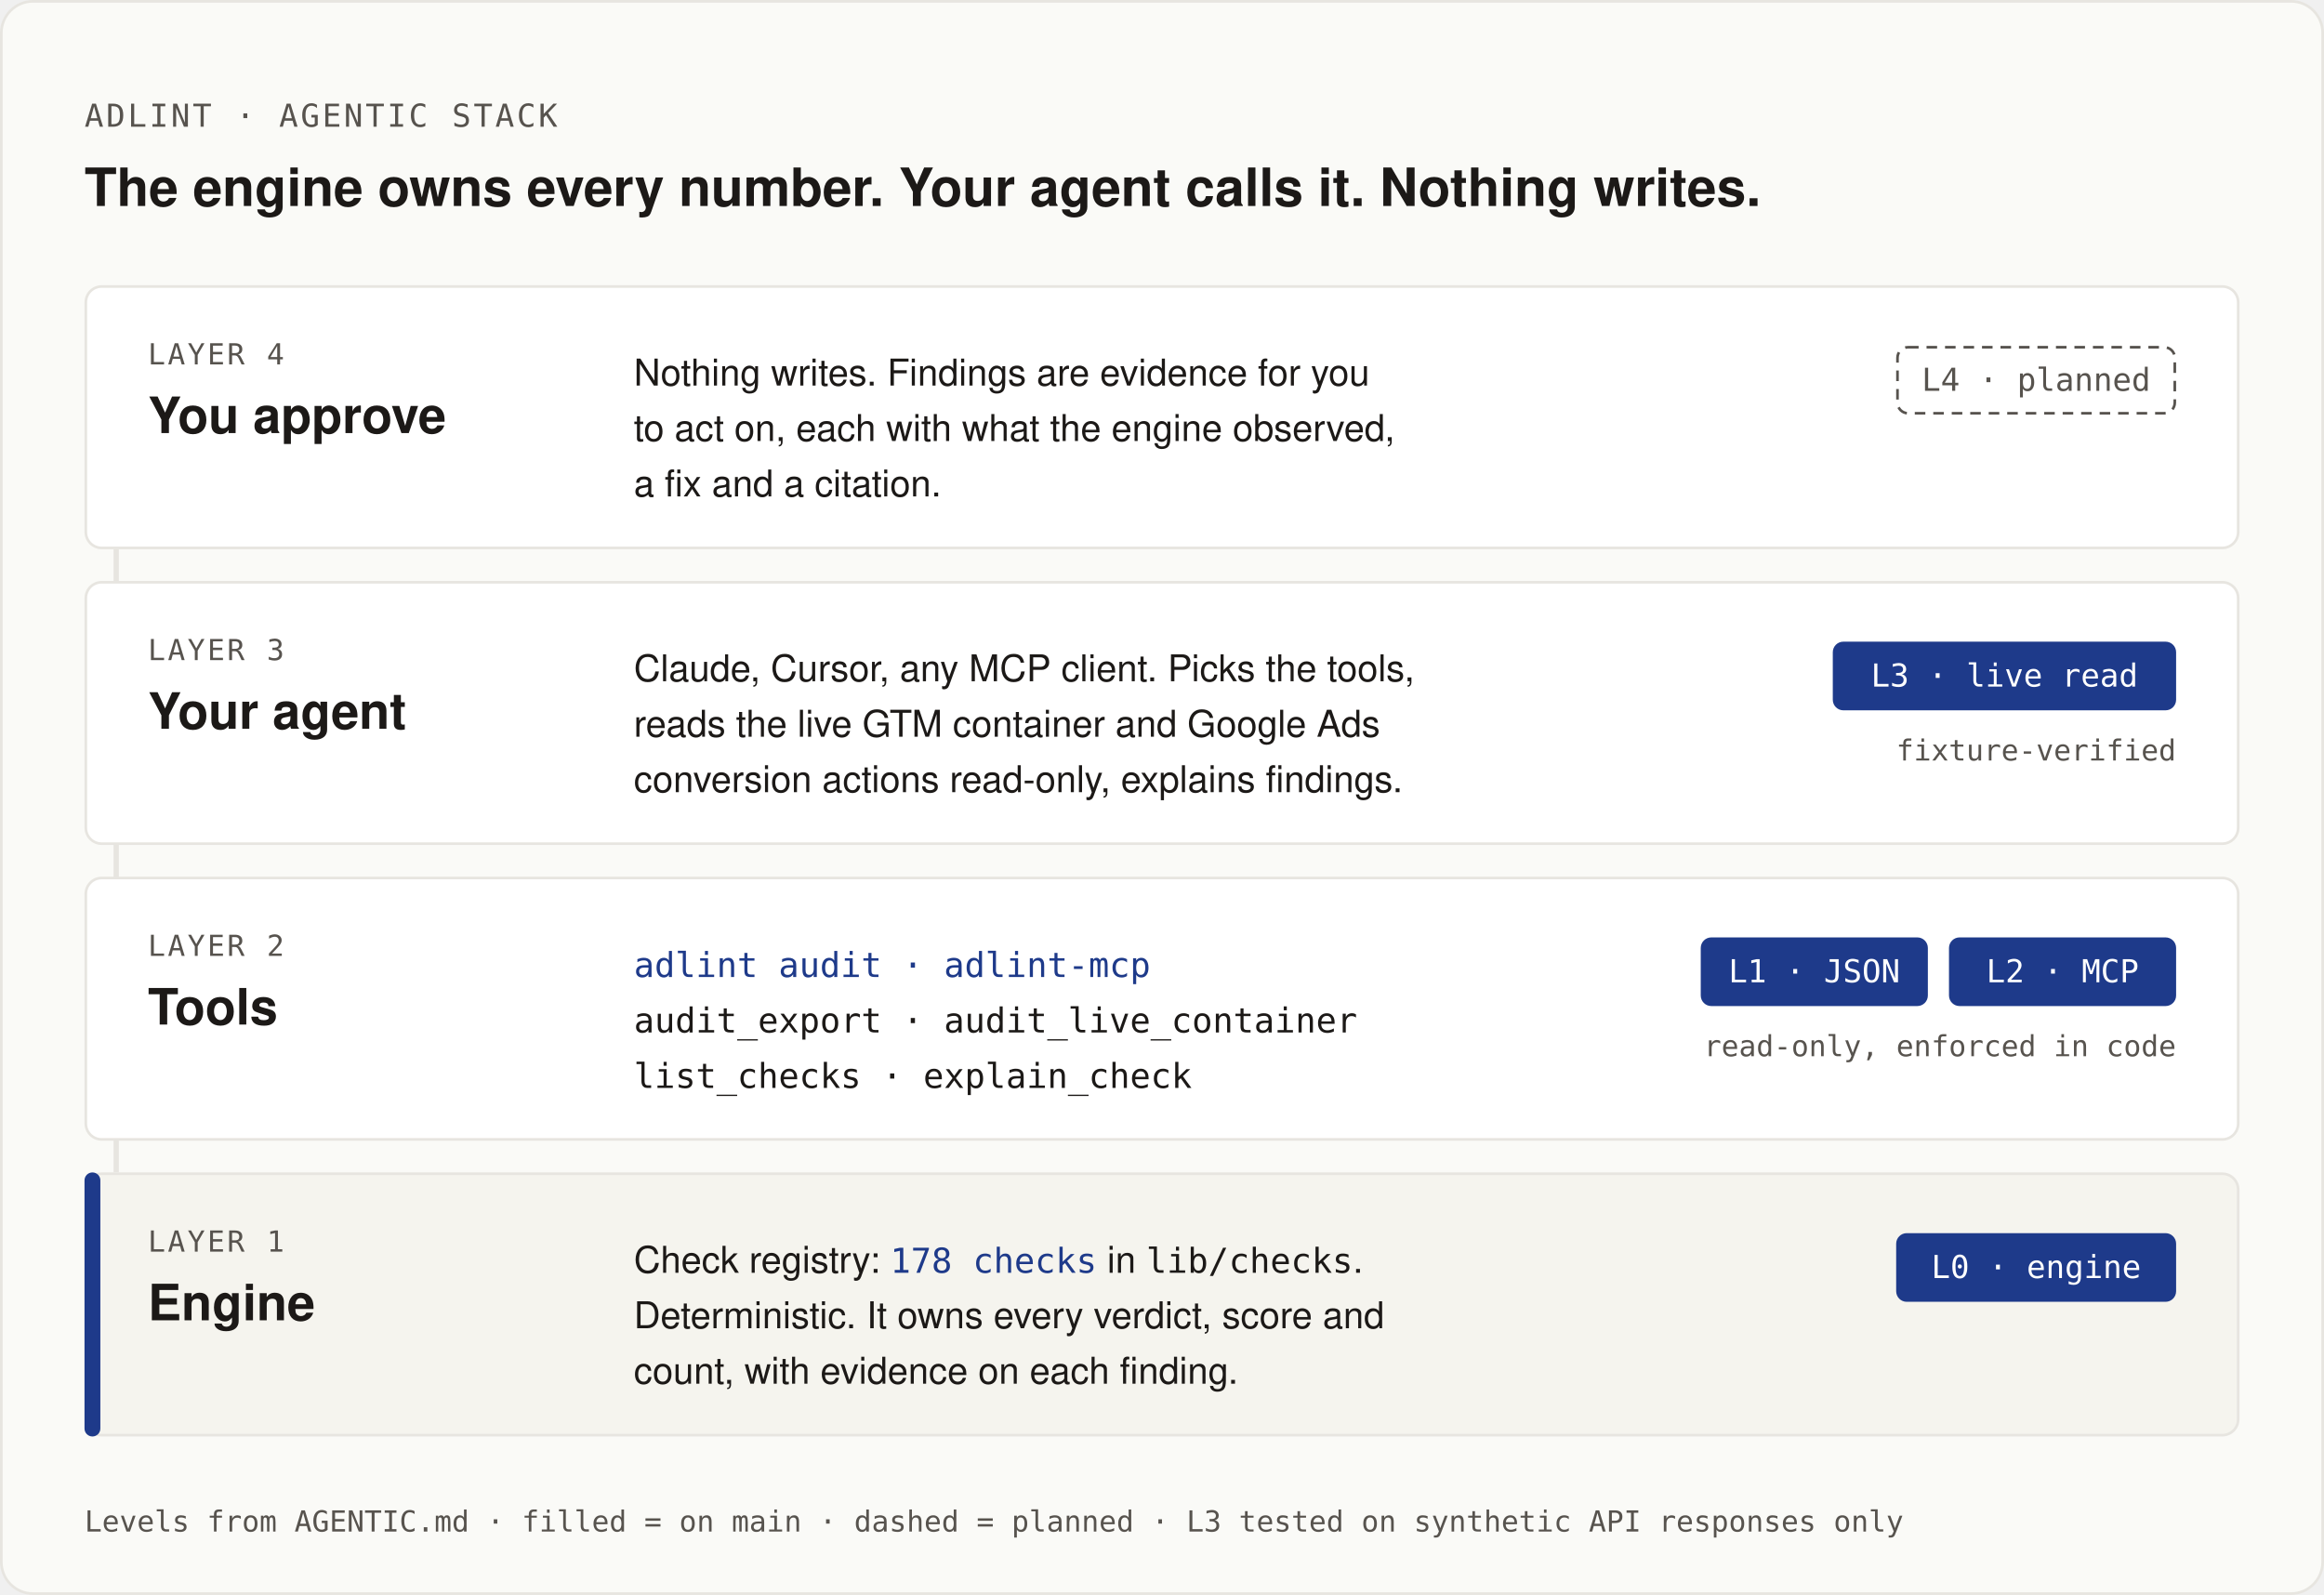
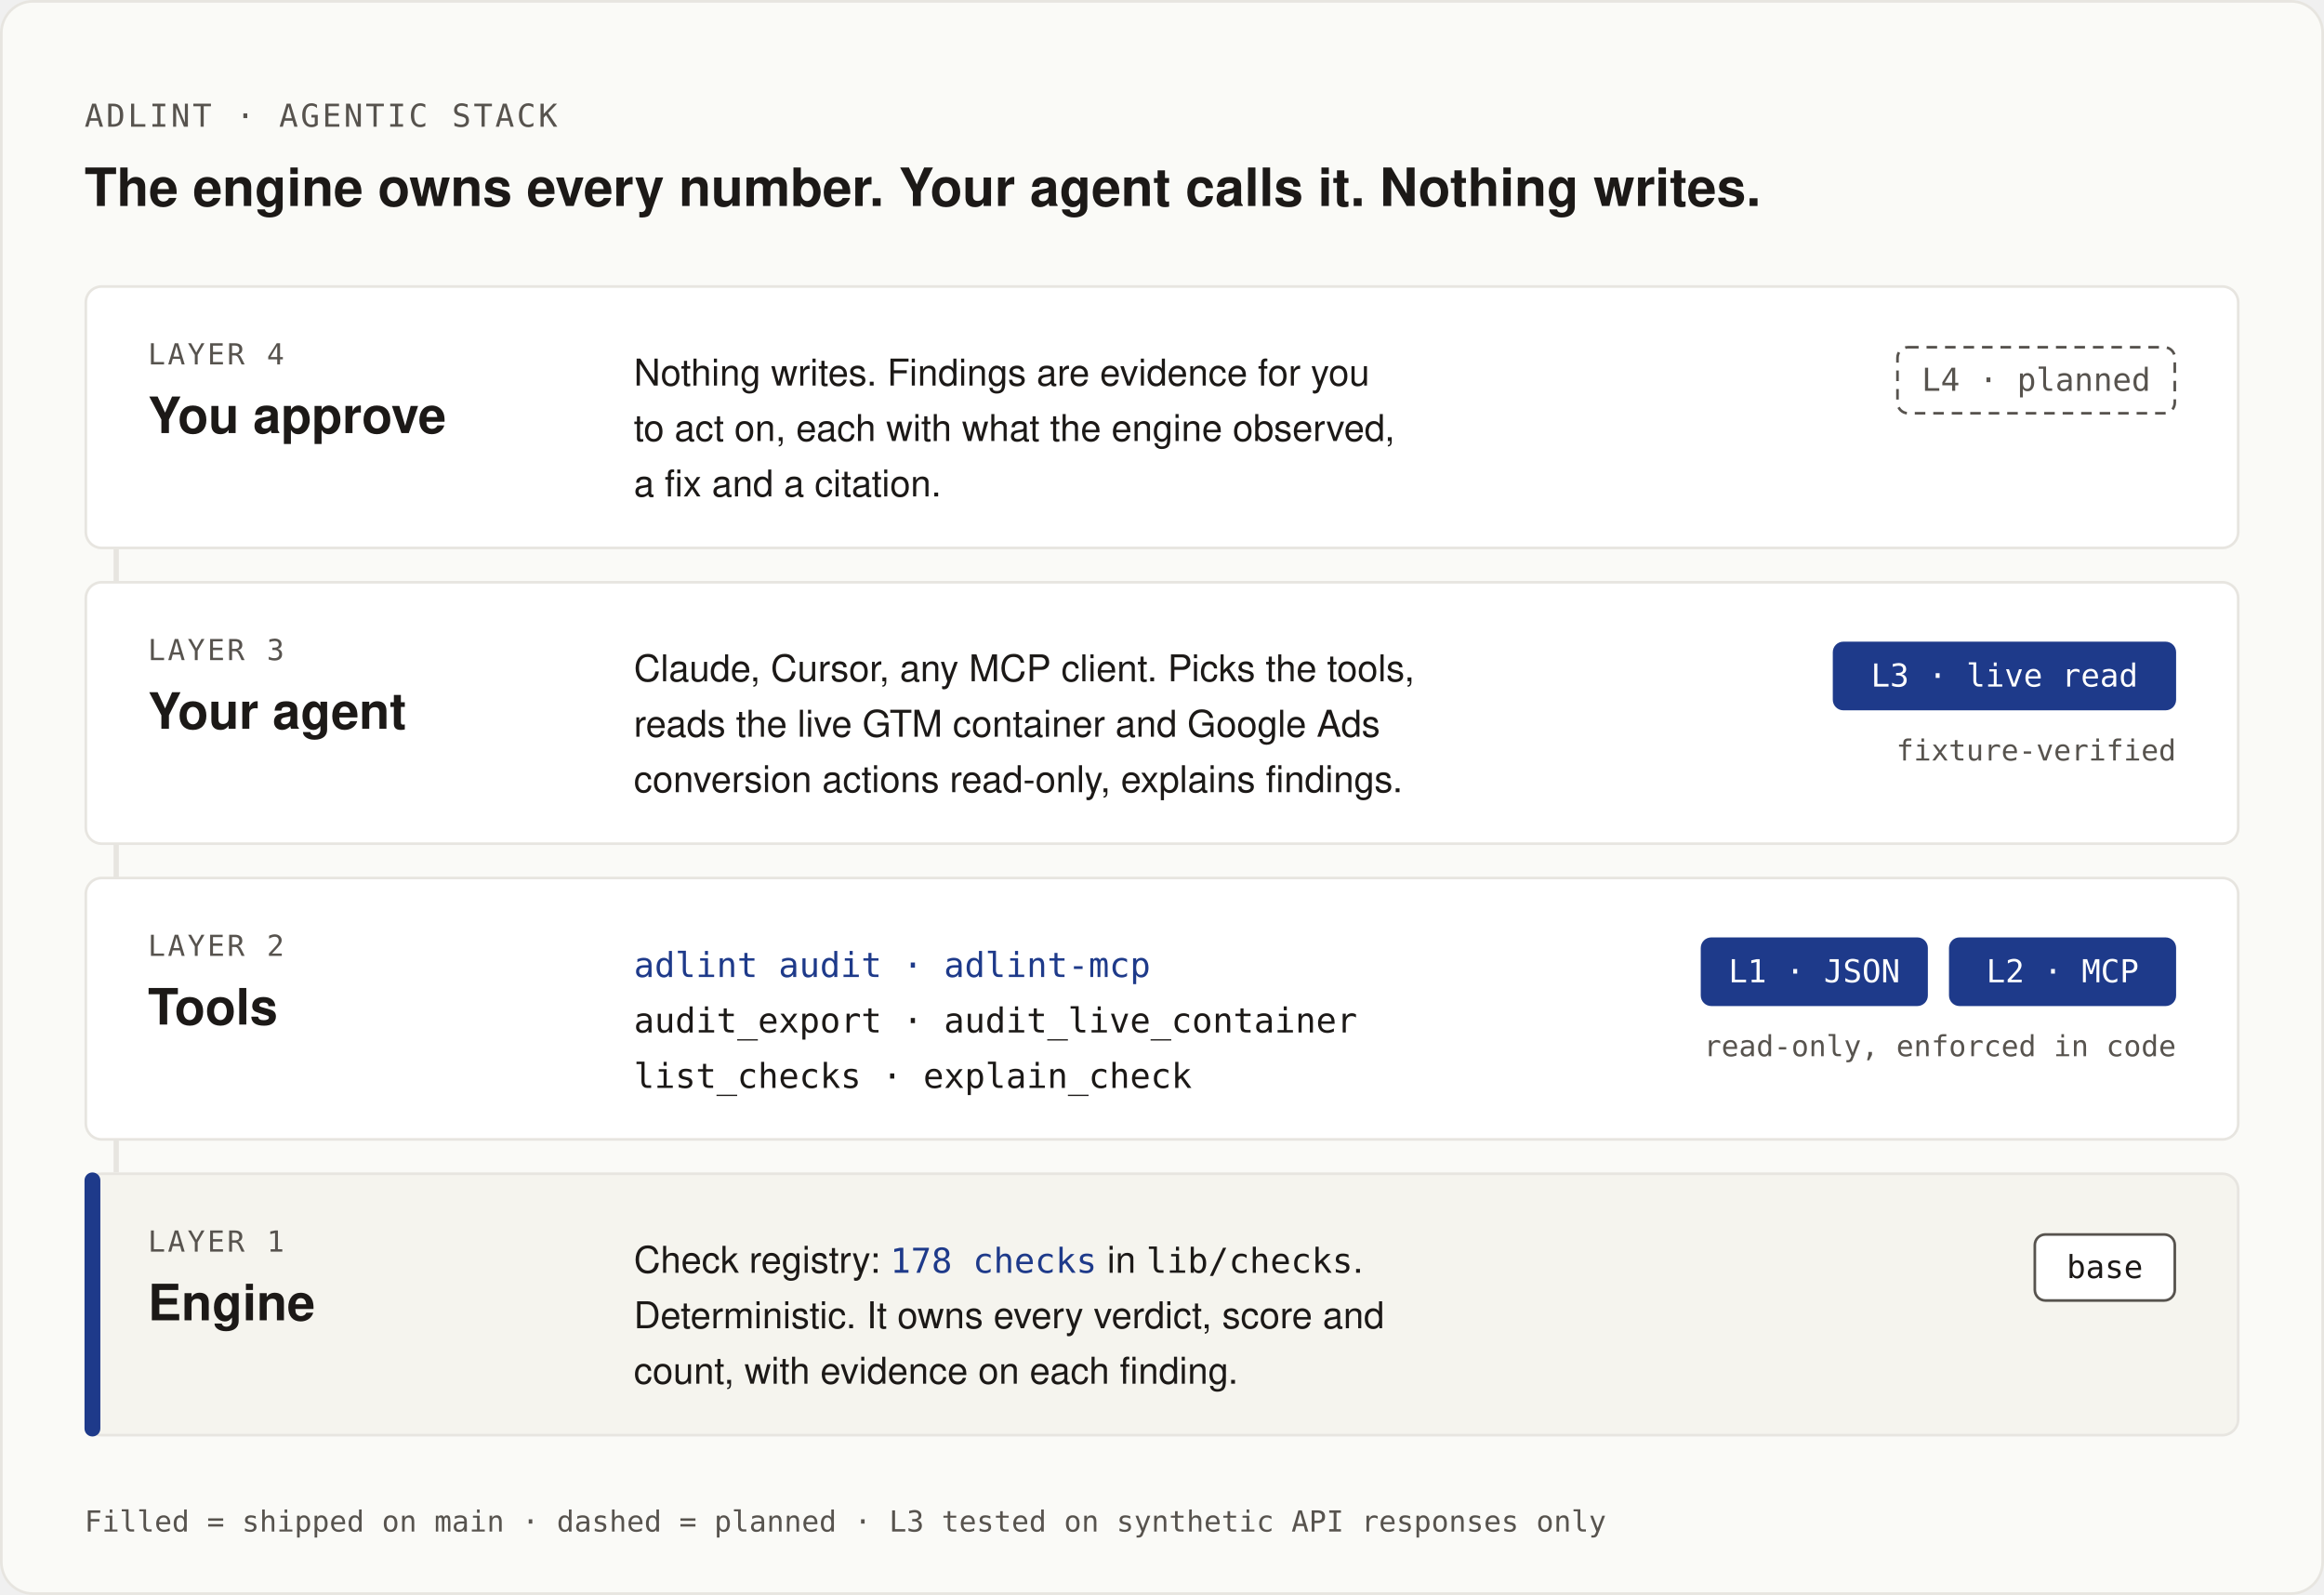
<svg xmlns="http://www.w3.org/2000/svg" width="880" height="604" viewBox="0 0 880 604" role="img" aria-labelledby="t d">
  <style>
    .sans { font-family: 'General Sans', 'Instrument Sans', 'DM Sans', -apple-system, BlinkMacSystemFont, 'Segoe UI', Helvetica, Arial, sans-serif; }
    .mono { font-family: 'Geist Mono', 'IBM Plex Mono', ui-monospace, SFMono-Regular, Menlo, Consolas, monospace; }
    .ink { fill: #1C1917; }
    .muted { fill: #57534E; }
    .accent { fill: #1E3A8A; }
    .title { font-size: 20px; font-weight: 600; }
    .eyebrow { font-size: 12px; letter-spacing: 0.08em; }
    .layer { font-size: 11px; letter-spacing: 0.08em; }
    .name { font-size: 19px; font-weight: 600; }
    .body { font-size: 14px; }
    .code { font-size: 13px; }
    .chip { font-size: 12px; }
    .note { font-size: 11px; }
  </style>
  <rect x="0.5" y="0.5" width="879" height="603" rx="12" fill="#FAFAF7" stroke="#E7E5E0" />
  <text x="32" y="48" class="mono eyebrow muted">ADLINT · AGENTIC STACK</text>
  <text x="32" y="78" class="sans title ink">The engine owns every number. Your agent calls it. Nothing writes.</text>
  <line x1="44" y1="208" x2="44" y2="444" stroke="#E7E5E0" stroke-width="2" />
  <rect x="32.5" y="108.5" width="815" height="99" rx="6" fill="#FFFFFF" stroke="#E7E5E0" />
  <text x="56" y="138" class="mono layer muted">LAYER 4</text>
  <text x="56" y="164" class="sans name ink">You approve</text>
  <text x="240" y="146" class="sans body ink">Nothing writes. Findings are evidence for you</text>
  <text x="240" y="167" class="sans body ink">to act on, each with what the engine observed,</text>
  <text x="240" y="188" class="sans body ink">a fix and a citation.</text>
  <rect x="718.5" y="131.5" width="105" height="25" rx="4" fill="none" stroke="#57534E" stroke-dasharray="4 3" />
  <text x="771" y="148" text-anchor="middle" class="mono chip muted">L4 · planned</text>
  <rect x="32.5" y="220.5" width="815" height="99" rx="6" fill="#FFFFFF" stroke="#E7E5E0" />
  <text x="56" y="250" class="mono layer muted">LAYER 3</text>
  <text x="56" y="276" class="sans name ink">Your agent</text>
  <text x="240" y="258" class="sans body ink">Claude, Cursor, any MCP client. Picks the tools,</text>
  <text x="240" y="279" class="sans body ink">reads the live GTM container and Google Ads</text>
  <text x="240" y="300" class="sans body ink">conversion actions read-only, explains findings.</text>
  <rect x="694" y="243" width="130" height="26" rx="4" fill="#1E3A8A" />
  <text x="759" y="260" text-anchor="middle" class="mono chip" fill="#FFFFFF">L3 · live read</text>
  <text x="824" y="288" text-anchor="end" class="mono note muted">fixture-verified</text>
  <rect x="32.5" y="332.5" width="815" height="99" rx="6" fill="#FFFFFF" stroke="#E7E5E0" />
  <text x="56" y="362" class="mono layer muted">LAYER 2</text>
  <text x="56" y="388" class="sans name ink">Tools</text>
  <text x="240" y="370" class="mono code accent">adlint audit  ·  adlint-mcp</text>
  <text x="240" y="391" class="mono code ink">audit_export · audit_live_container</text>
  <text x="240" y="412" class="mono code ink">list_checks · explain_check</text>
  <rect x="644" y="355" width="86" height="26" rx="4" fill="#1E3A8A" />
  <text x="687" y="372" text-anchor="middle" class="mono chip" fill="#FFFFFF">L1 · JSON</text>
  <rect x="738" y="355" width="86" height="26" rx="4" fill="#1E3A8A" />
  <text x="781" y="372" text-anchor="middle" class="mono chip" fill="#FFFFFF">L2 · MCP</text>
  <text x="824" y="400" text-anchor="end" class="mono note muted">read-only, enforced in code</text>
  <rect x="32.5" y="444.5" width="815" height="99" rx="6" fill="#F5F4EE" stroke="#E7E5E0" />
  <rect x="32" y="444" width="6" height="100" rx="3" fill="#1E3A8A" />
  <text x="56" y="474" class="mono layer muted">LAYER 1</text>
  <text x="56" y="500" class="sans name ink">Engine</text>
  <text x="240" y="482" class="sans body ink">Check registry: <tspan class="mono code accent">178 checks</tspan> in <tspan class="mono code">lib/checks</tspan>.</text>
  <text x="240" y="503" class="sans body ink">Deterministic. It owns every verdict, score and</text>
  <text x="240" y="524" class="sans body ink">count, with evidence on each finding.</text>
-   <rect x="718" y="467" width="106" height="26" rx="4" fill="#1E3A8A" />
-   <text x="771" y="484" text-anchor="middle" class="mono chip" fill="#FFFFFF">L0 · engine</text>
-   <text x="32" y="580" class="mono note muted">Levels from AGENTIC.md · filled = on main · dashed = planned · L3 tested on synthetic API responses only</text>
+   <rect x="770.5" y="467.5" width="53" height="25" rx="4" fill="#FFFFFF" stroke="#57534E" />
+   <text x="797" y="484" text-anchor="middle" class="mono chip ink">base</text>
+   <text x="32" y="580" class="mono note muted">Filled = shipped on main · dashed = planned · L3 tested on synthetic API responses only</text>
</svg>
